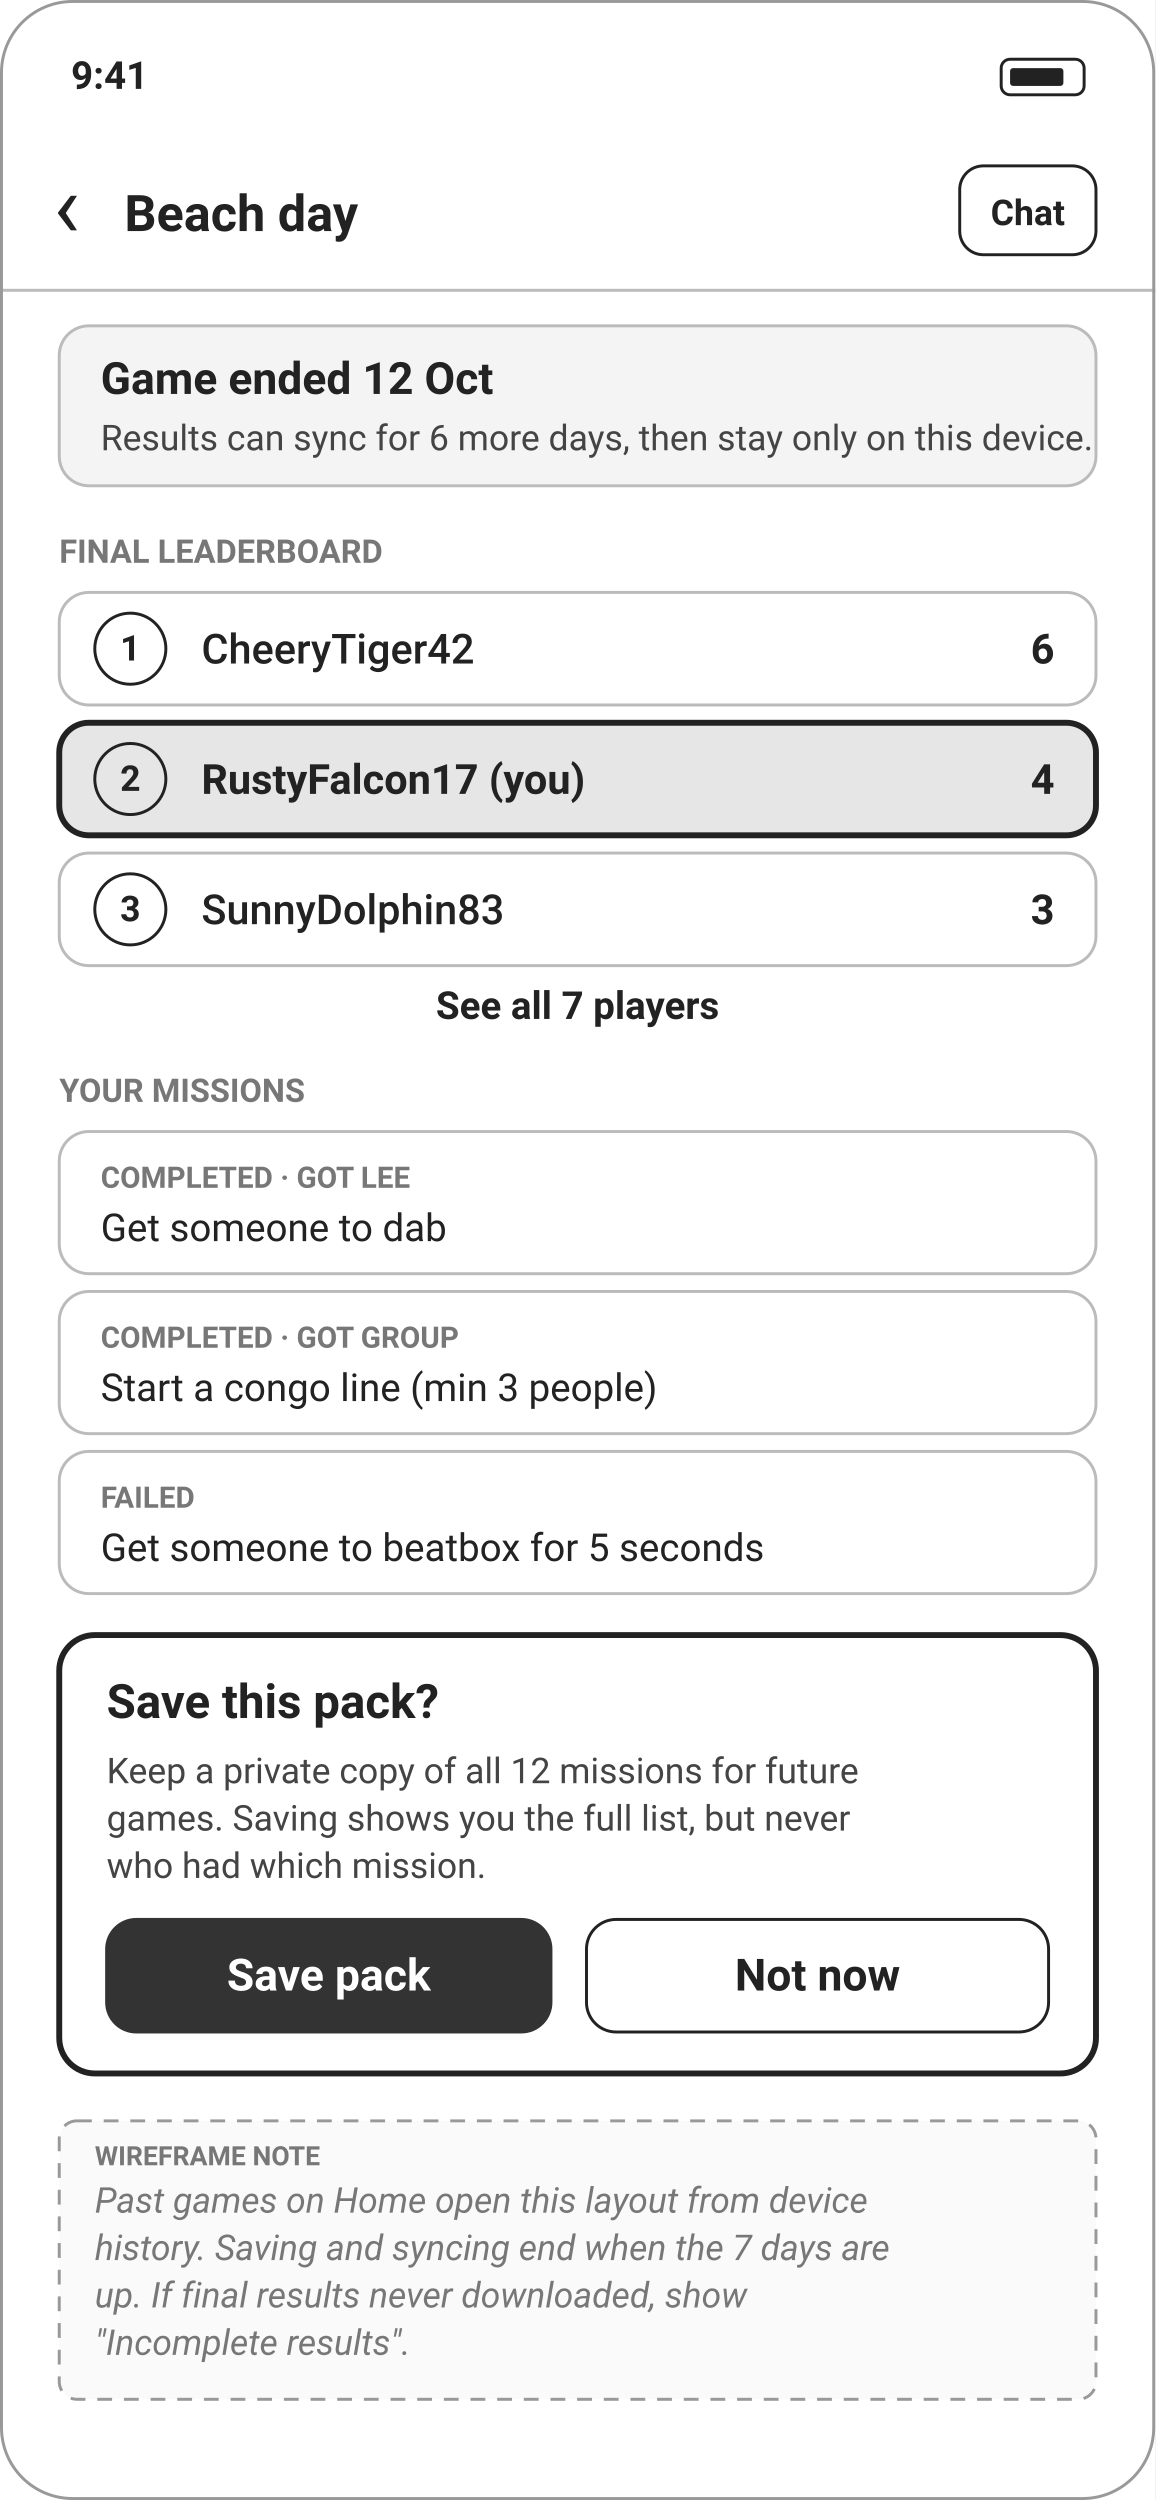
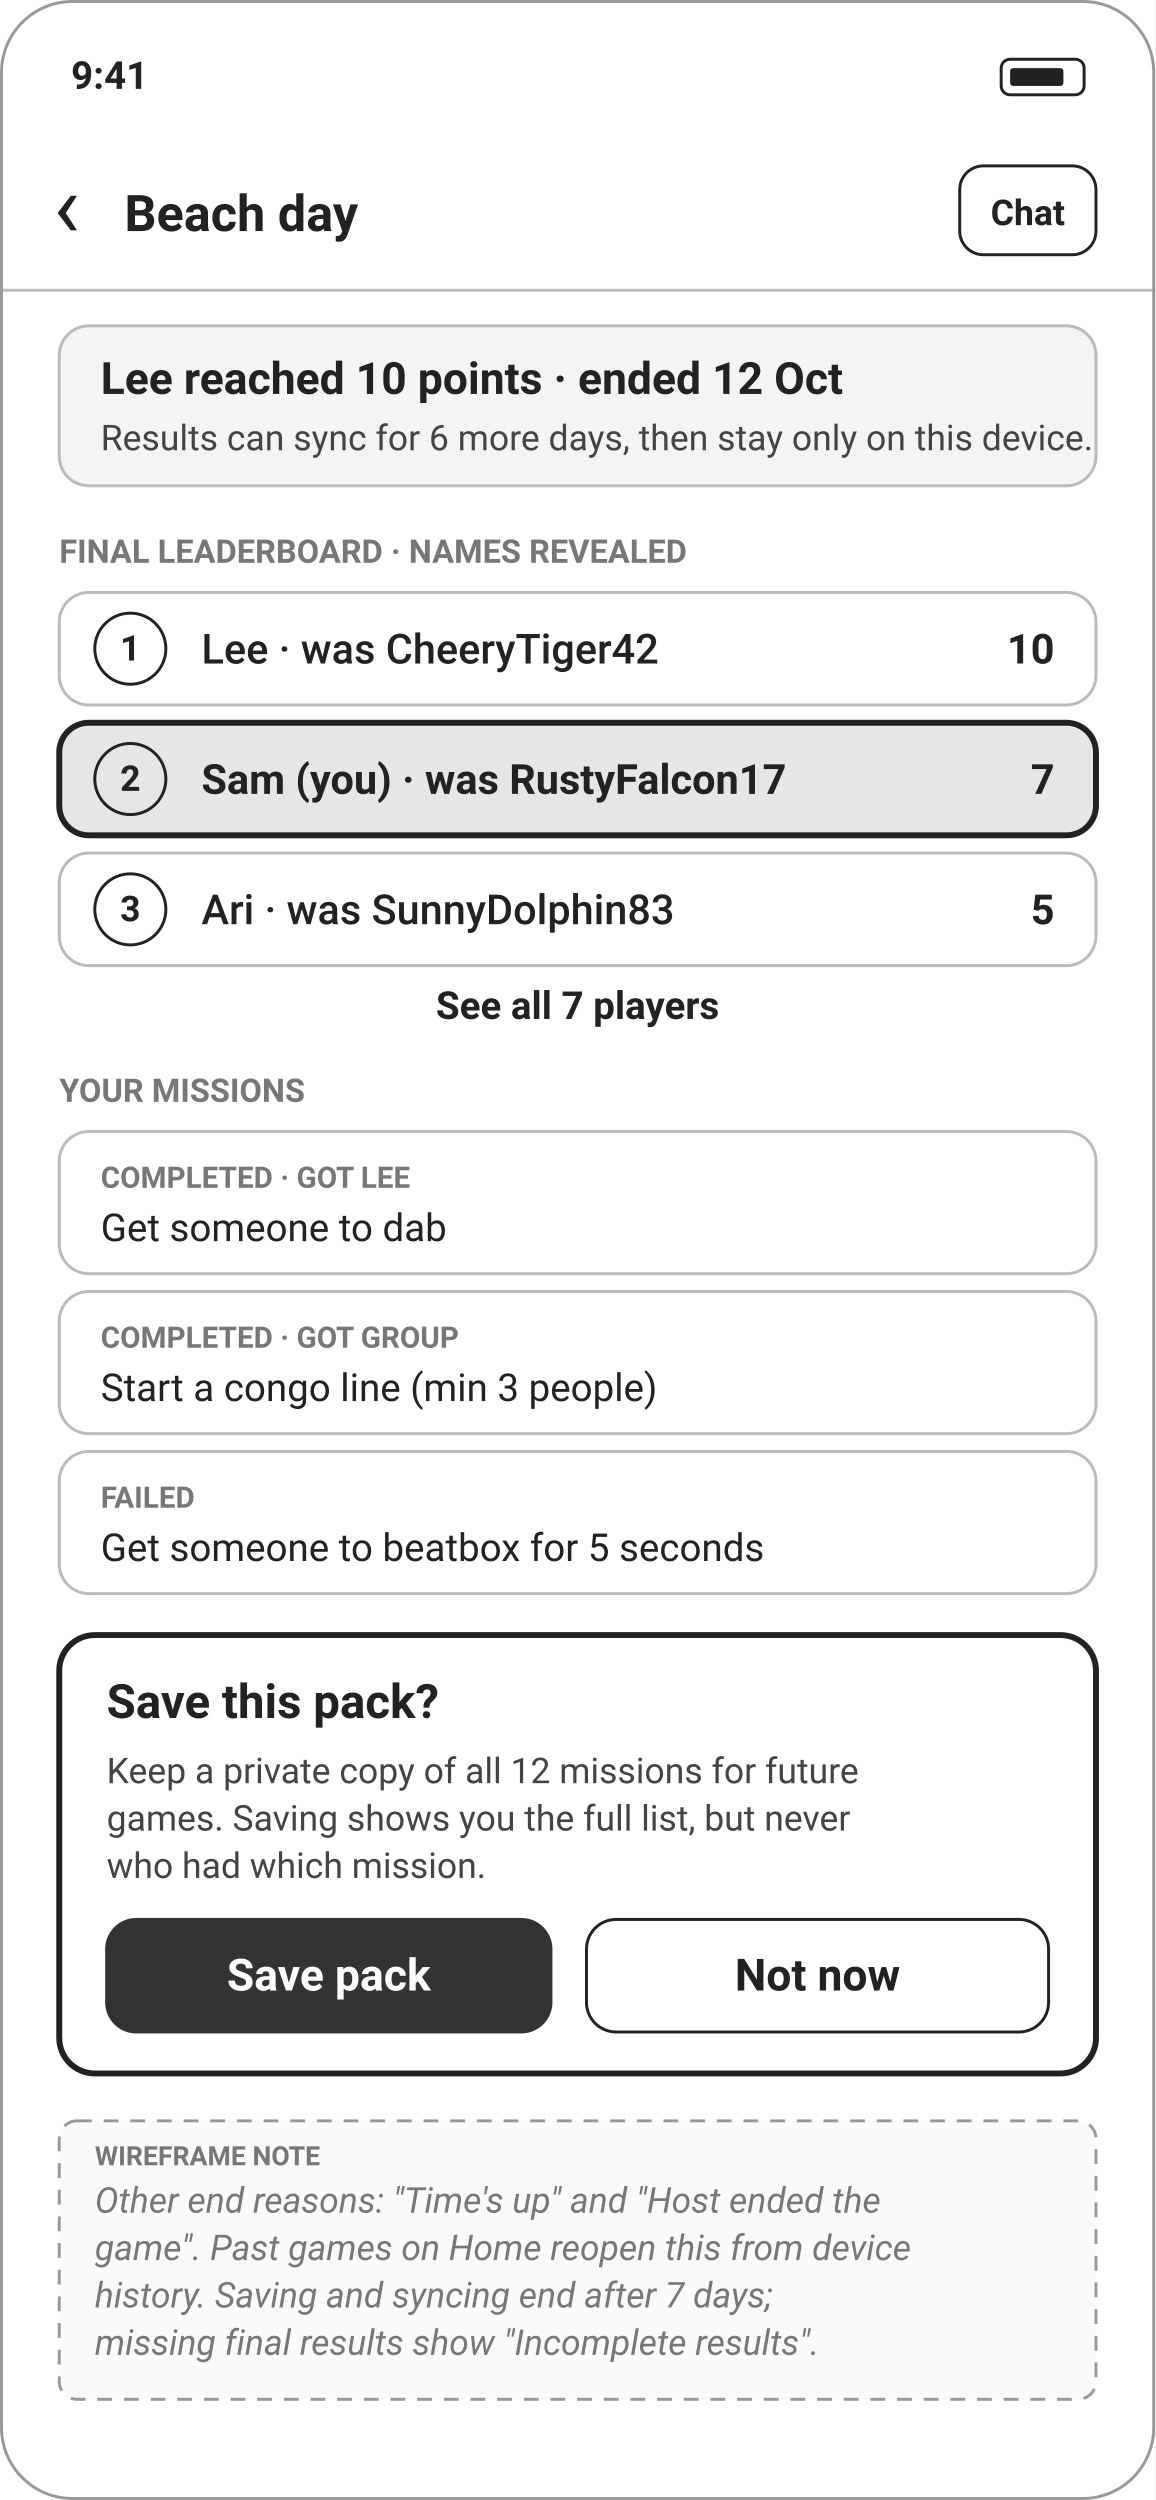
<svg xmlns="http://www.w3.org/2000/svg" width="390" height="844" viewBox="0 0 390 844" font-family="system-ui, -apple-system, 'Segoe UI', Roboto, sans-serif" role="img" aria-labelledby="title desc">
  <rect x="0" y="0" width="390" height="844" fill="#FFFFFF" />
  <text x="24" y="30" font-size="13" font-weight="600" fill="#222222">9:41</text>
  <rect x="338" y="20" width="28" height="12" rx="3" fill="none" stroke="#222222" />
  <rect x="341" y="23" width="18" height="6" rx="1" fill="#222222" />
  <text x="18" y="80" font-size="30" fill="#222222">‹</text>
  <text x="42" y="78" font-size="17" font-weight="700" fill="#222222">Beach day</text>
  <rect x="324" y="56" width="46" height="30" rx="8" fill="#FFFFFF" stroke="#222222" />
  <text x="347" y="76" font-size="12" font-weight="600" fill="#222222" text-anchor="middle">Chat</text>
  <line x1="0" y1="98" x2="390" y2="98" stroke="#BBBBBB" />
  <rect x="20" y="110" width="350" height="54" rx="10" fill="#F4F4F4" stroke="#BBBBBB" />
-   <text x="34" y="133" font-size="15" font-weight="700" fill="#222222">Game ended 12 Oct</text>
+   <text x="34" y="133" font-size="15" font-weight="700" fill="#222222">Lee reached 10 points · ended 12 Oct</text>
  <text x="34" y="152" font-size="12" fill="#444444">Results can sync for 6 more days, then stay only on this device.</text>
-   <text x="20" y="190" font-size="11" font-weight="700" fill="#777777">FINAL LEADERBOARD</text>
+   <text x="20" y="190" font-size="11" font-weight="700" fill="#777777">FINAL LEADERBOARD · NAMES REVEALED</text>
  <rect x="20" y="200" width="350" height="38" rx="10" fill="#FFFFFF" stroke="#BBBBBB" />
  <circle cx="44" cy="219" r="12" fill="none" stroke="#222222" />
  <text x="44" y="223" font-size="12" font-weight="700" fill="#222222" text-anchor="middle">1</text>
-   <text x="68" y="224" font-size="14" font-weight="500" fill="#222222">CheeryTiger42</text>
-   <text x="356" y="224" font-size="14" font-weight="700" fill="#222222" text-anchor="end">6</text>
+   <text x="68" y="224" font-size="14" font-weight="500" fill="#222222">Lee · was CheeryTiger42</text>
+   <text x="356" y="224" font-size="14" font-weight="700" fill="#222222" text-anchor="end">10</text>
  <rect x="20" y="244" width="350" height="38" rx="10" fill="#E6E6E6" stroke="#222222" stroke-width="2" />
  <circle cx="44" cy="263" r="12" fill="none" stroke="#222222" />
  <text x="44" y="267" font-size="12" font-weight="700" fill="#222222" text-anchor="middle">2</text>
-   <text x="68" y="268" font-size="14" font-weight="700" fill="#222222">RustyFalcon17 (you)</text>
-   <text x="356" y="268" font-size="14" font-weight="700" fill="#222222" text-anchor="end">4</text>
+   <text x="68" y="268" font-size="14" font-weight="700" fill="#222222">Sam (you) · was RustyFalcon17</text>
+   <text x="356" y="268" font-size="14" font-weight="700" fill="#222222" text-anchor="end">7</text>
  <rect x="20" y="288" width="350" height="38" rx="10" fill="#FFFFFF" stroke="#BBBBBB" />
  <circle cx="44" cy="307" r="12" fill="none" stroke="#222222" />
  <text x="44" y="311" font-size="12" font-weight="700" fill="#222222" text-anchor="middle">3</text>
-   <text x="68" y="312" font-size="14" font-weight="500" fill="#222222">SunnyDolphin83</text>
-   <text x="356" y="312" font-size="14" font-weight="700" fill="#222222" text-anchor="end">3</text>
+   <text x="68" y="312" font-size="14" font-weight="500" fill="#222222">Ari · was SunnyDolphin83</text>
+   <text x="356" y="312" font-size="14" font-weight="700" fill="#222222" text-anchor="end">5</text>
  <text x="195" y="344" font-size="13" font-weight="600" fill="#222222" text-anchor="middle">See all 7 players</text>
  <text x="20" y="372" font-size="11" font-weight="700" fill="#777777">YOUR MISSIONS</text>
  <rect x="20" y="382" width="350" height="48" rx="10" fill="#FFFFFF" stroke="#BBBBBB" />
  <text x="34" y="401" font-size="10" font-weight="700" fill="#777777">COMPLETED · GOT LEE</text>
  <text x="34" y="419" font-size="13" fill="#222222">Get someone to dab</text>
  <rect x="20" y="436" width="350" height="48" rx="10" fill="#FFFFFF" stroke="#BBBBBB" />
  <text x="34" y="455" font-size="10" font-weight="700" fill="#777777">COMPLETED · GOT GROUP</text>
  <text x="34" y="473" font-size="13" fill="#222222">Start a congo line (min 3 people)</text>
  <rect x="20" y="490" width="350" height="48" rx="10" fill="#FFFFFF" stroke="#BBBBBB" />
  <text x="34" y="509" font-size="10" font-weight="700" fill="#777777">FAILED</text>
  <text x="34" y="527" font-size="13" fill="#222222">Get someone to beatbox for 5 seconds</text>
  <rect x="20" y="552" width="350" height="148" rx="12" fill="#FFFFFF" stroke="#222222" stroke-width="2" />
  <text x="36" y="580" font-size="16" font-weight="700" fill="#222222">Save this pack?</text>
  <text x="36" y="602" font-size="12" fill="#444444">
    <tspan x="36" dy="0">Keep a private copy of all 12 missions for future</tspan>
    <tspan x="36" dy="16">games. Saving shows you the full list, but never</tspan>
    <tspan x="36" dy="16">who had which mission.</tspan>
  </text>
  <rect x="36" y="648" width="150" height="38" rx="10" fill="#333333" stroke="#333333" />
  <text x="111" y="672" font-size="15" font-weight="600" fill="#FFFFFF" text-anchor="middle">Save pack</text>
  <rect x="198" y="648" width="156" height="38" rx="10" fill="#FFFFFF" stroke="#222222" />
  <text x="276" y="672" font-size="15" font-weight="600" fill="#222222" text-anchor="middle">Not now</text>
  <rect x="20" y="716" width="350" height="94" rx="6" fill="#FAFAFA" stroke="#999999" stroke-dasharray="5 4" />
  <text x="32" y="731" font-size="9" font-weight="700" fill="#777777">WIREFRAME NOTE</text>
  <text x="32" y="747" font-size="12" fill="#777777" font-style="italic">
-     <tspan x="32" dy="0">Past games on Home open this layout from device</tspan>
-     <tspan x="32" dy="16">history. Saving and syncing end when the 7 days are</tspan>
-     <tspan x="32" dy="16">up. If final results never downloaded, show</tspan>
-     <tspan x="32" dy="16">"Incomplete results".</tspan>
+     <tspan x="32" dy="0">Other end reasons: "Time's up" and "Host ended the</tspan>
+     <tspan x="32" dy="16">game". Past games on Home reopen this from device</tspan>
+     <tspan x="32" dy="16">history. Saving and syncing end after 7 days;</tspan>
+     <tspan x="32" dy="16">missing final results show "Incomplete results".</tspan>
  </text>
  <rect x="0.5" y="0.5" width="389" height="843" rx="24" fill="none" stroke="#999999" />
</svg>
